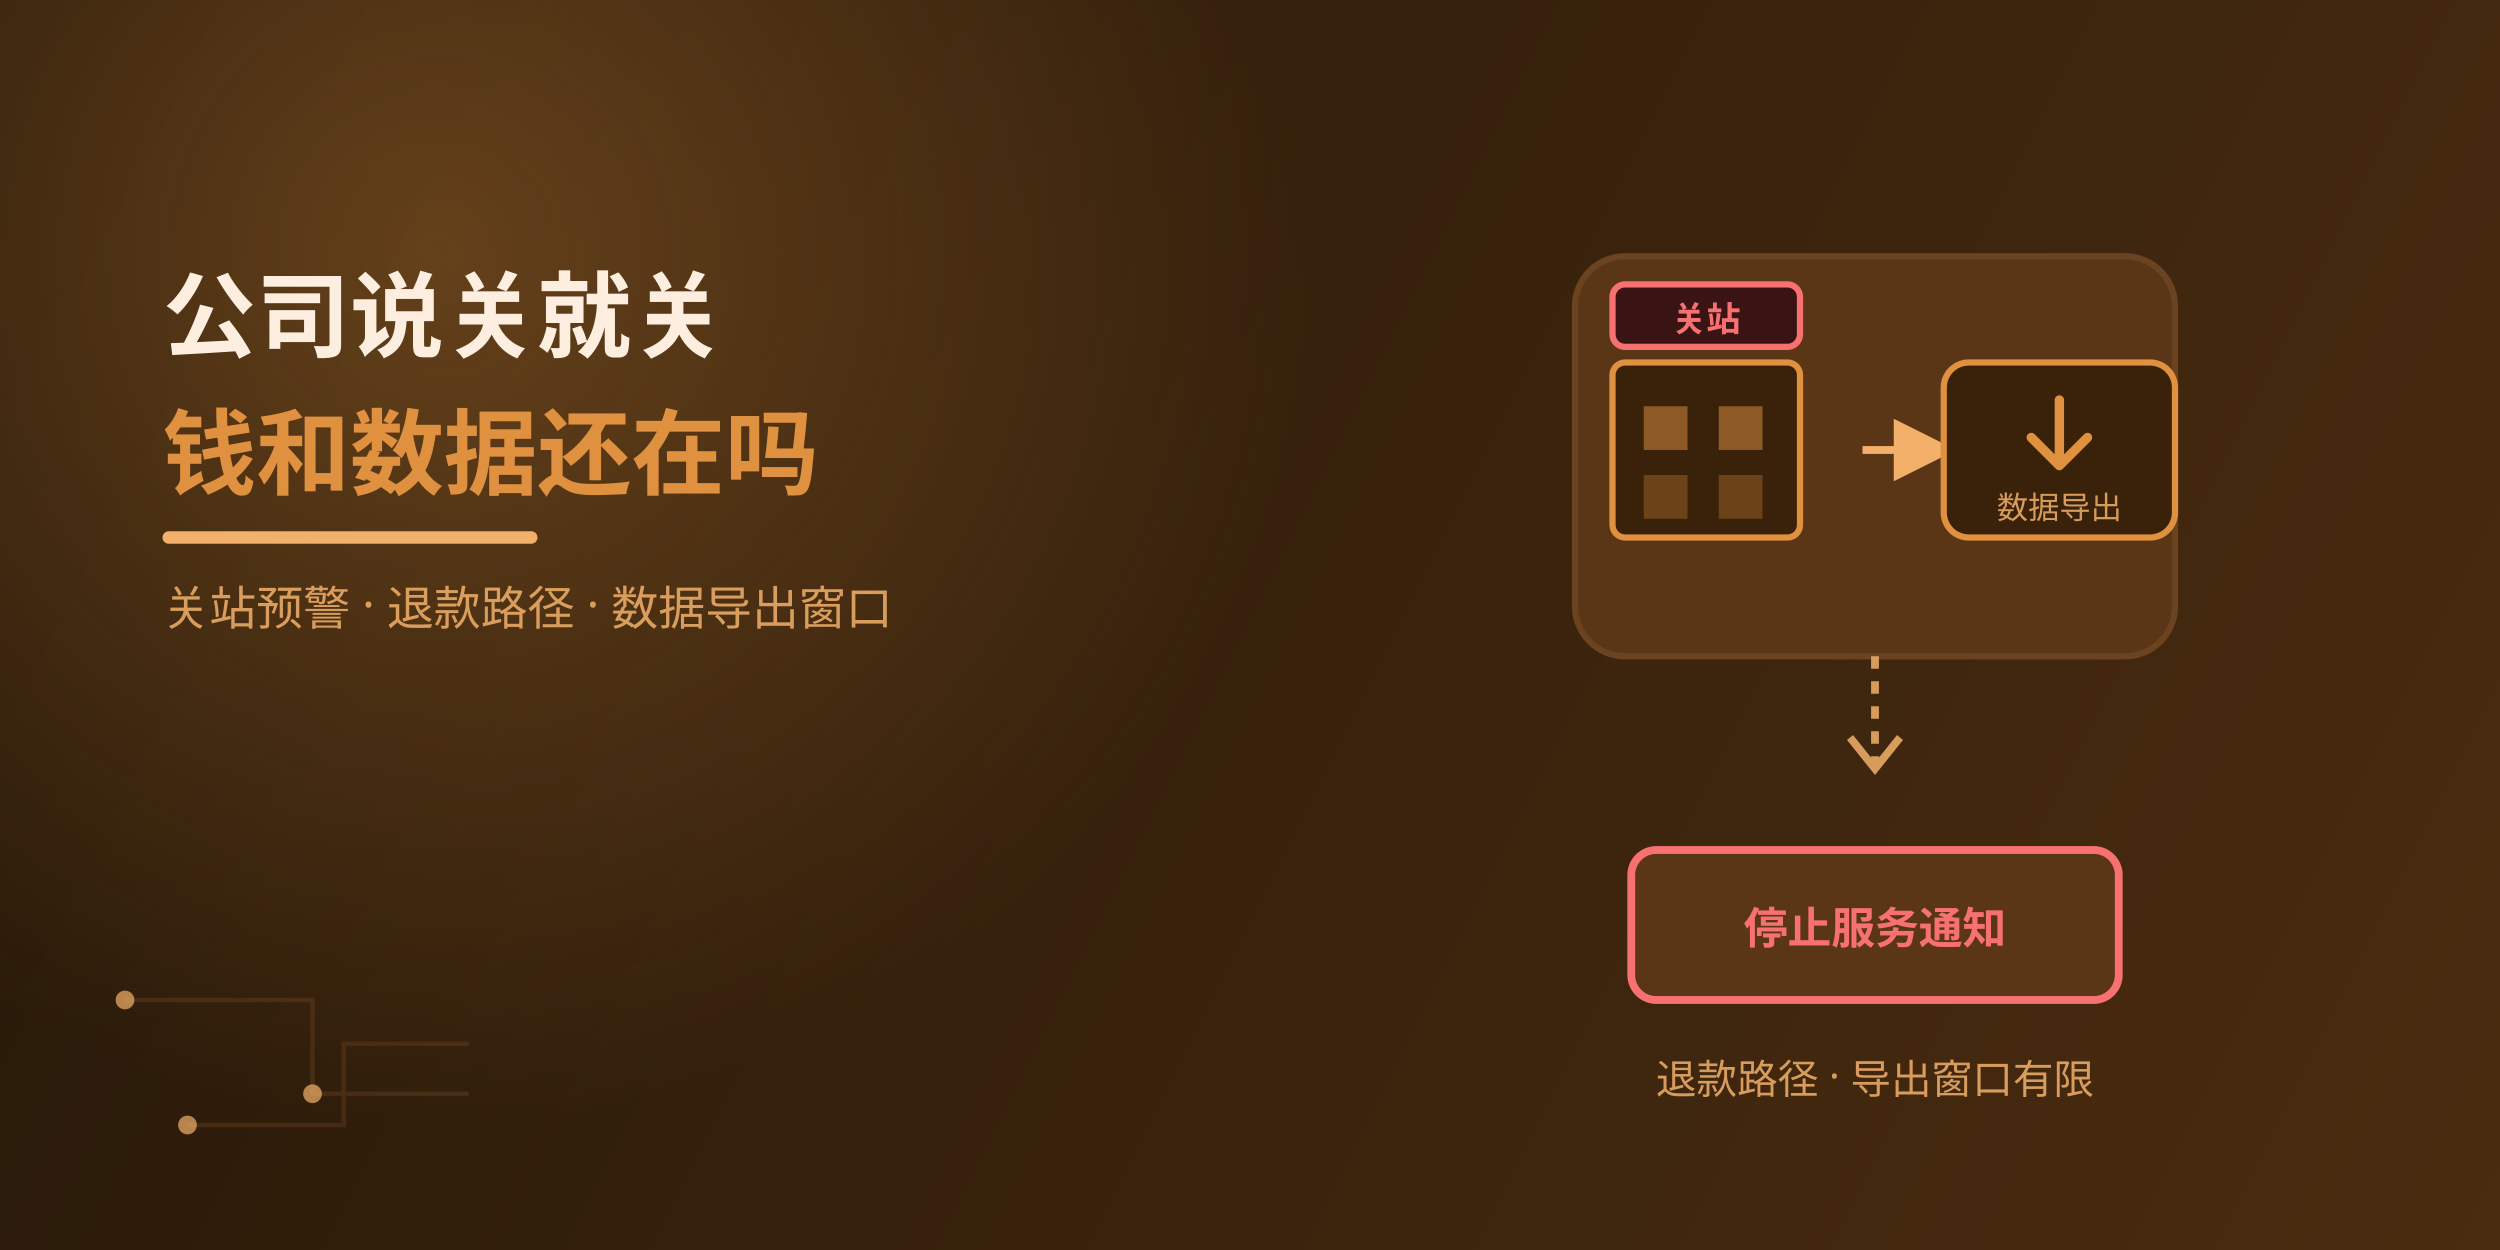
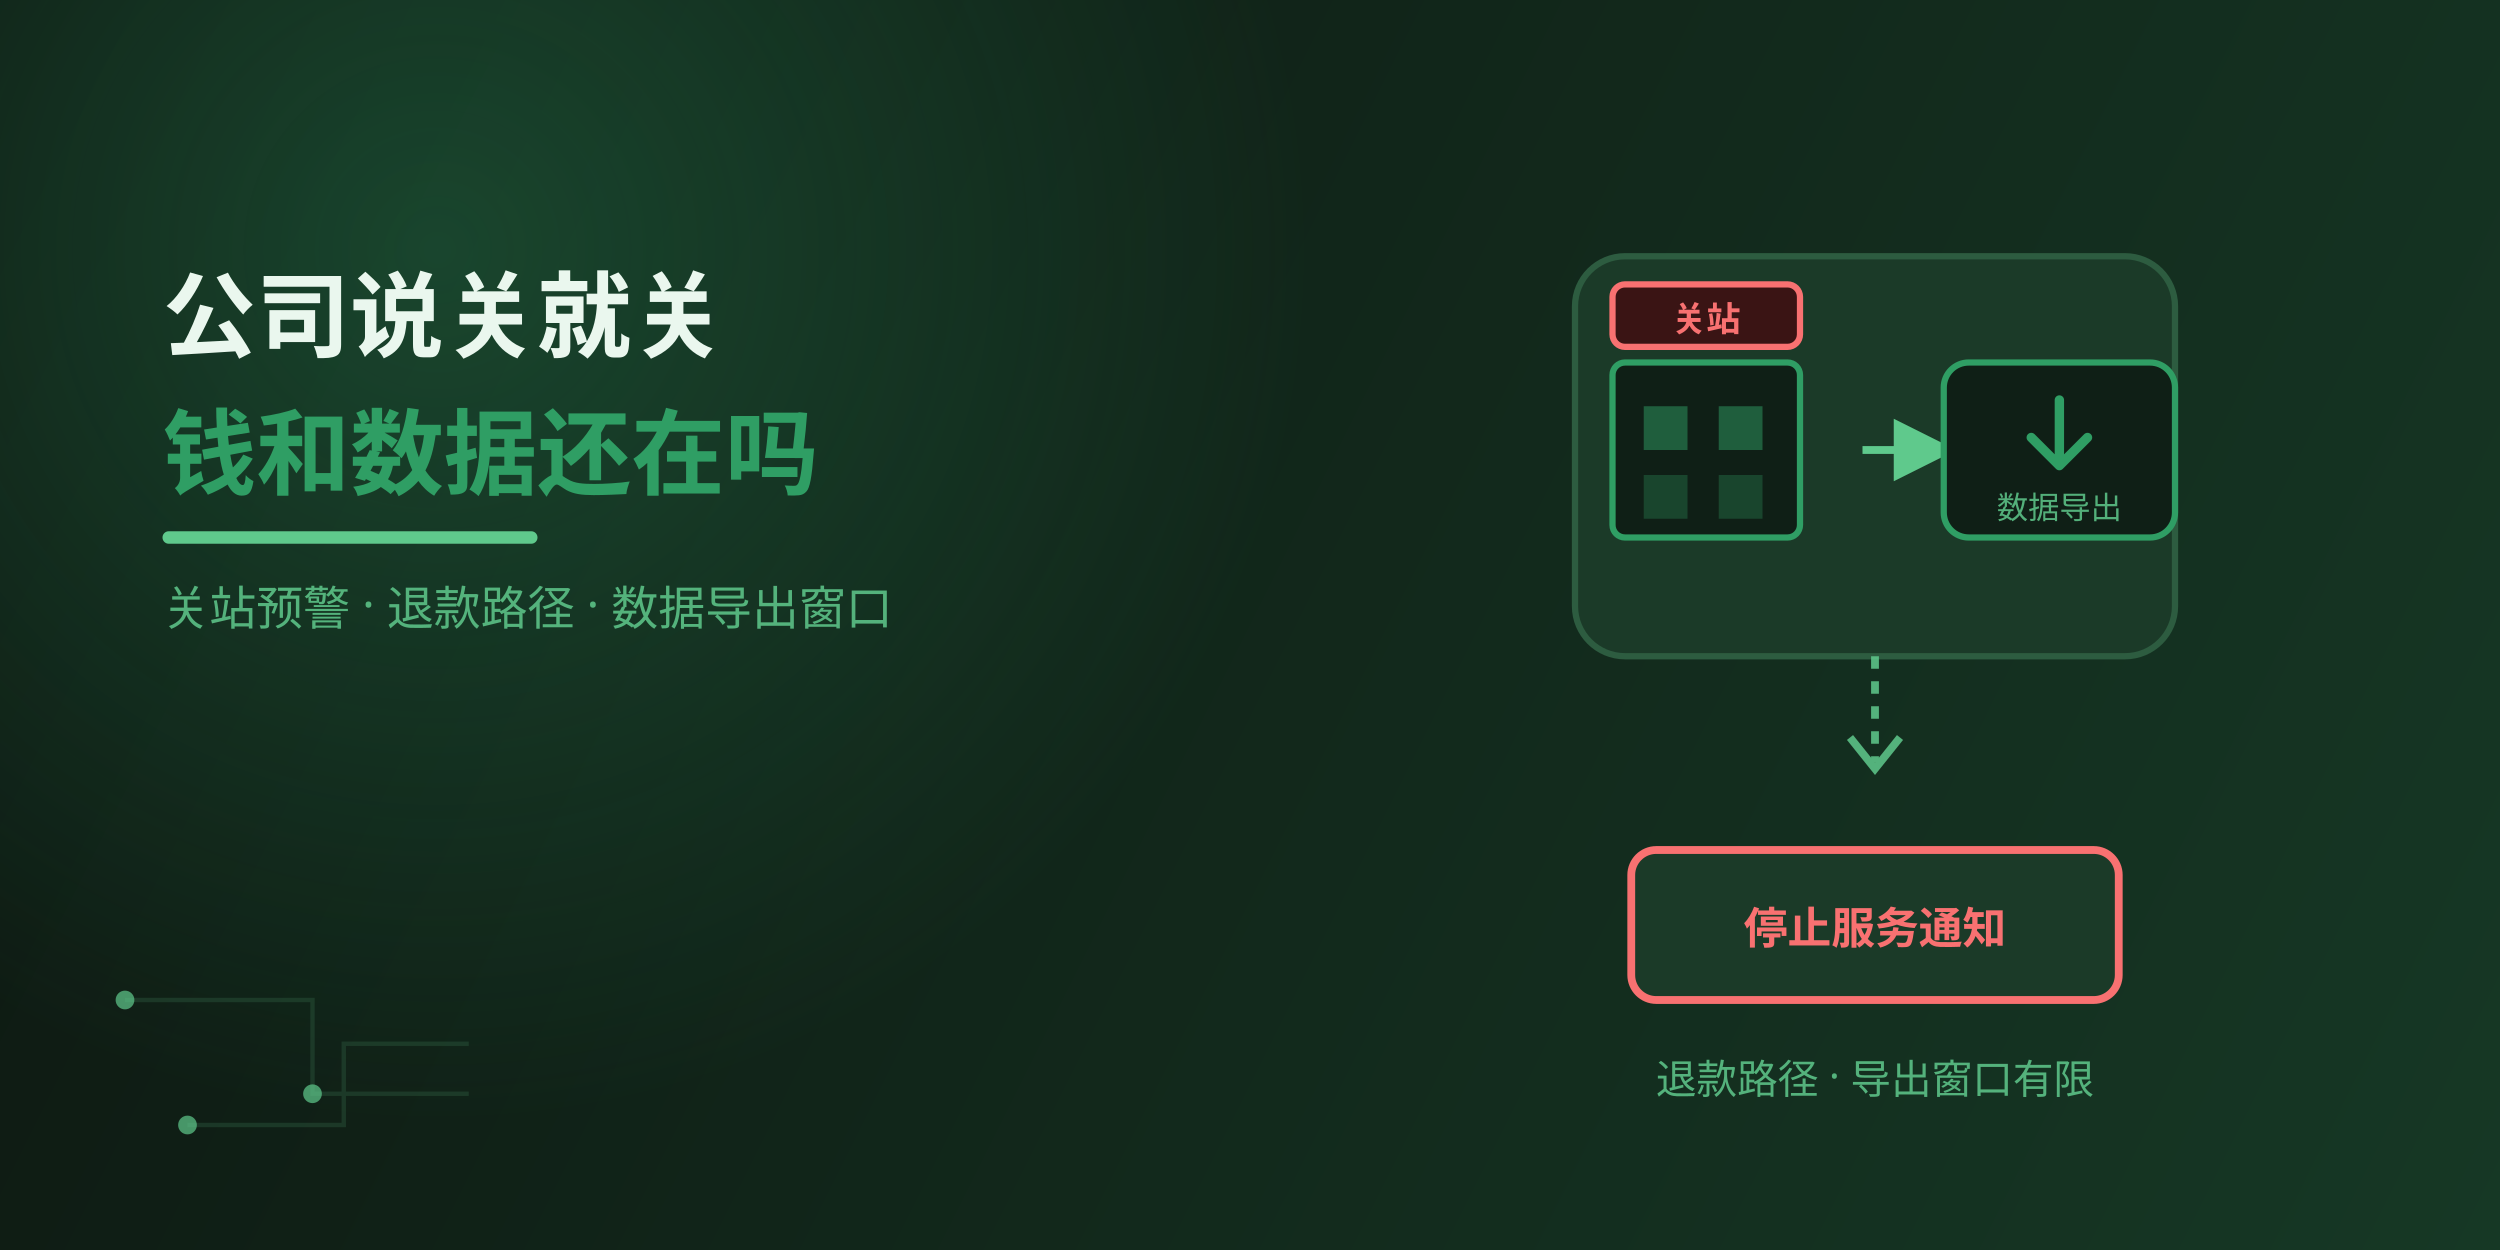
<svg xmlns="http://www.w3.org/2000/svg" viewBox="0 0 800 400" role="img" aria-label="AI 创业公司关站：订阅费退款与数据导出封面图">
  <defs>
    <linearGradient id="bgGradSsd" x1="0" y1="0" x2="800" y2="400" gradientUnits="userSpaceOnUse">
-       <stop offset="0" stop-color="#241708" />
-       <stop offset="1" stop-color="#4a2c10" />
+       <stop offset="0" stop-color="#0d1610" />
+       <stop offset="1" stop-color="#163825" />
    </linearGradient>
    <radialGradient id="glowSsd" cx="140" cy="80" r="280" gradientUnits="userSpaceOnUse">
-       <stop offset="0" stop-color="#e0913f" stop-opacity="0.32" />
-       <stop offset="1" stop-color="#e0913f" stop-opacity="0" />
+       <stop offset="0" stop-color="#2f9e64" stop-opacity="0.32" />
+       <stop offset="1" stop-color="#2f9e64" stop-opacity="0" />
    </radialGradient>
  </defs>
  <rect width="800" height="400" fill="url(#bgGradSsd)" />
  <rect width="800" height="400" fill="url(#glowSsd)" />
-   <g stroke="#6b4321" stroke-width="1.4" opacity="0.4" fill="none">
+   <g stroke="#2d5c40" stroke-width="1.4" opacity="0.4" fill="none">
    <path d="M40 320 h60 v30 h50" />
    <path d="M60 360 h50 v-26 h40" />
  </g>
-   <g fill="#f2b06a" opacity="0.7">
+   <g fill="#5fc98c" opacity="0.7">
    <circle cx="40" cy="320" r="3" />
    <circle cx="100" cy="350" r="3" />
    <circle cx="60" cy="360" r="3" />
  </g>
-   <text x="52" y="112" font-family="'PingFang SC','Microsoft YaHei',sans-serif" font-size="30" font-weight="700" fill="#fdeee0">公司说关就关</text>
-   <text x="52" y="156" font-family="'PingFang SC','Microsoft YaHei',sans-serif" font-size="30" font-weight="700" fill="#e0913f">钱和数据还在吗</text>
-   <rect x="52" y="170" width="120" height="4" rx="2" fill="#f2b06a" />
-   <text x="52" y="200" font-family="'PingFang SC','Microsoft YaHei',sans-serif" font-size="15" font-weight="400" fill="#f2b06a" opacity="0.85">关站预警 · 退款路径 · 数据导出窗口</text>
+   <text x="52" y="112" font-family="'PingFang SC','Microsoft YaHei',sans-serif" font-size="30" font-weight="700" fill="#eaf7ee">公司说关就关</text>
+   <text x="52" y="156" font-family="'PingFang SC','Microsoft YaHei',sans-serif" font-size="30" font-weight="700" fill="#2f9e64">钱和数据还在吗</text>
+   <rect x="52" y="170" width="120" height="4" rx="2" fill="#5fc98c" />
+   <text x="52" y="200" font-family="'PingFang SC','Microsoft YaHei',sans-serif" font-size="15" font-weight="400" fill="#5fc98c" opacity="0.85">关站预警 · 退款路径 · 数据导出窗口</text>
  <g transform="translate(600,146)">
-     <rect x="-96" y="-64" width="192" height="128" rx="16" fill="#5a3616" stroke="#6b4321" stroke-width="2" />
-     <rect x="-84" y="-30" width="60" height="56" rx="4" fill="#3a2109" stroke="#e0913f" stroke-width="2" />
-     <rect x="-74" y="-16" width="14" height="14" fill="#e0913f" opacity="0.5" />
-     <rect x="-50" y="-16" width="14" height="14" fill="#e0913f" opacity="0.5" />
-     <rect x="-74" y="6" width="14" height="14" fill="#e0913f" opacity="0.3" />
-     <rect x="-50" y="6" width="14" height="14" fill="#e0913f" opacity="0.3" />
+     <rect x="-96" y="-64" width="192" height="128" rx="16" fill="#1b3a28" stroke="#2d5c40" stroke-width="2" />
+     <rect x="-84" y="-30" width="60" height="56" rx="4" fill="#0f1f16" stroke="#2f9e64" stroke-width="2" />
+     <rect x="-74" y="-16" width="14" height="14" fill="#2f9e64" opacity="0.5" />
+     <rect x="-50" y="-16" width="14" height="14" fill="#2f9e64" opacity="0.5" />
+     <rect x="-74" y="6" width="14" height="14" fill="#2f9e64" opacity="0.3" />
+     <rect x="-50" y="6" width="14" height="14" fill="#2f9e64" opacity="0.3" />
    <g transform="translate(-54,-44)">
      <rect x="-30" y="-11" width="60" height="20" rx="4" fill="#3a1414" stroke="#f87171" stroke-width="2" />
      <text x="0" y="4" text-anchor="middle" font-family="'PingFang SC','Microsoft YaHei',sans-serif" font-size="11" font-weight="700" fill="#f87171">关站</text>
    </g>
-     <path d="M-4 -2 h20" stroke="#f2b06a" stroke-width="2.5" marker-end="url(#arrowExport)" />
-     <rect x="22" y="-30" width="74" height="56" rx="8" fill="#3a2109" stroke="#e0913f" stroke-width="2" />
-     <path d="M59 -18 v20 M50 -6 l9 9 9-9" stroke="#e0913f" stroke-width="3" fill="none" stroke-linecap="round" stroke-linejoin="round" />
-     <text x="59" y="20" text-anchor="middle" font-family="'PingFang SC','Microsoft YaHei',sans-serif" font-size="10" fill="#f2b06a" opacity="0.85">数据导出</text>
+     <path d="M-4 -2 h20" stroke="#5fc98c" stroke-width="2.5" marker-end="url(#arrowExport)" />
+     <rect x="22" y="-30" width="74" height="56" rx="8" fill="#0f1f16" stroke="#2f9e64" stroke-width="2" />
+     <path d="M59 -18 v20 M50 -6 l9 9 9-9" stroke="#2f9e64" stroke-width="3" fill="none" stroke-linecap="round" stroke-linejoin="round" />
+     <text x="59" y="20" text-anchor="middle" font-family="'PingFang SC','Microsoft YaHei',sans-serif" font-size="10" fill="#5fc98c" opacity="0.85">数据导出</text>
  </g>
  <defs>
    <marker id="arrowExport" markerWidth="8" markerHeight="8" refX="4" refY="4" orient="auto">
-       <path d="M0 0 L8 4 L0 8 Z" fill="#f2b06a" />
+       <path d="M0 0 L8 4 L0 8 Z" fill="#5fc98c" />
    </marker>
  </defs>
-   <g stroke="#f2b06a" stroke-width="2.5" fill="none" opacity="0.85">
+   <g stroke="#5fc98c" stroke-width="2.5" fill="none" opacity="0.85">
    <path d="M600 210 v34" stroke-dasharray="4 4" />
    <path d="M592 236 l8 10 l8 -10" fill="none" />
  </g>
  <g transform="translate(600,296)">
-     <rect x="-78" y="-24" width="156" height="48" rx="8" fill="#5a3616" stroke="#f87171" stroke-width="2.5" />
+     <rect x="-78" y="-24" width="156" height="48" rx="8" fill="#1b3a28" stroke="#f87171" stroke-width="2.5" />
    <text x="0" y="6" text-anchor="middle" font-family="'PingFang SC','Microsoft YaHei',sans-serif" font-size="14" fill="#f87171" font-weight="700">停止服务通知</text>
  </g>
-   <text x="600" y="350" text-anchor="middle" font-family="'PingFang SC','Microsoft YaHei',sans-serif" font-size="13" fill="#f2b06a" opacity="0.85">退款路径 · 导出窗口有限</text>
+   <text x="600" y="350" text-anchor="middle" font-family="'PingFang SC','Microsoft YaHei',sans-serif" font-size="13" fill="#5fc98c" opacity="0.85">退款路径 · 导出窗口有限</text>
</svg>
